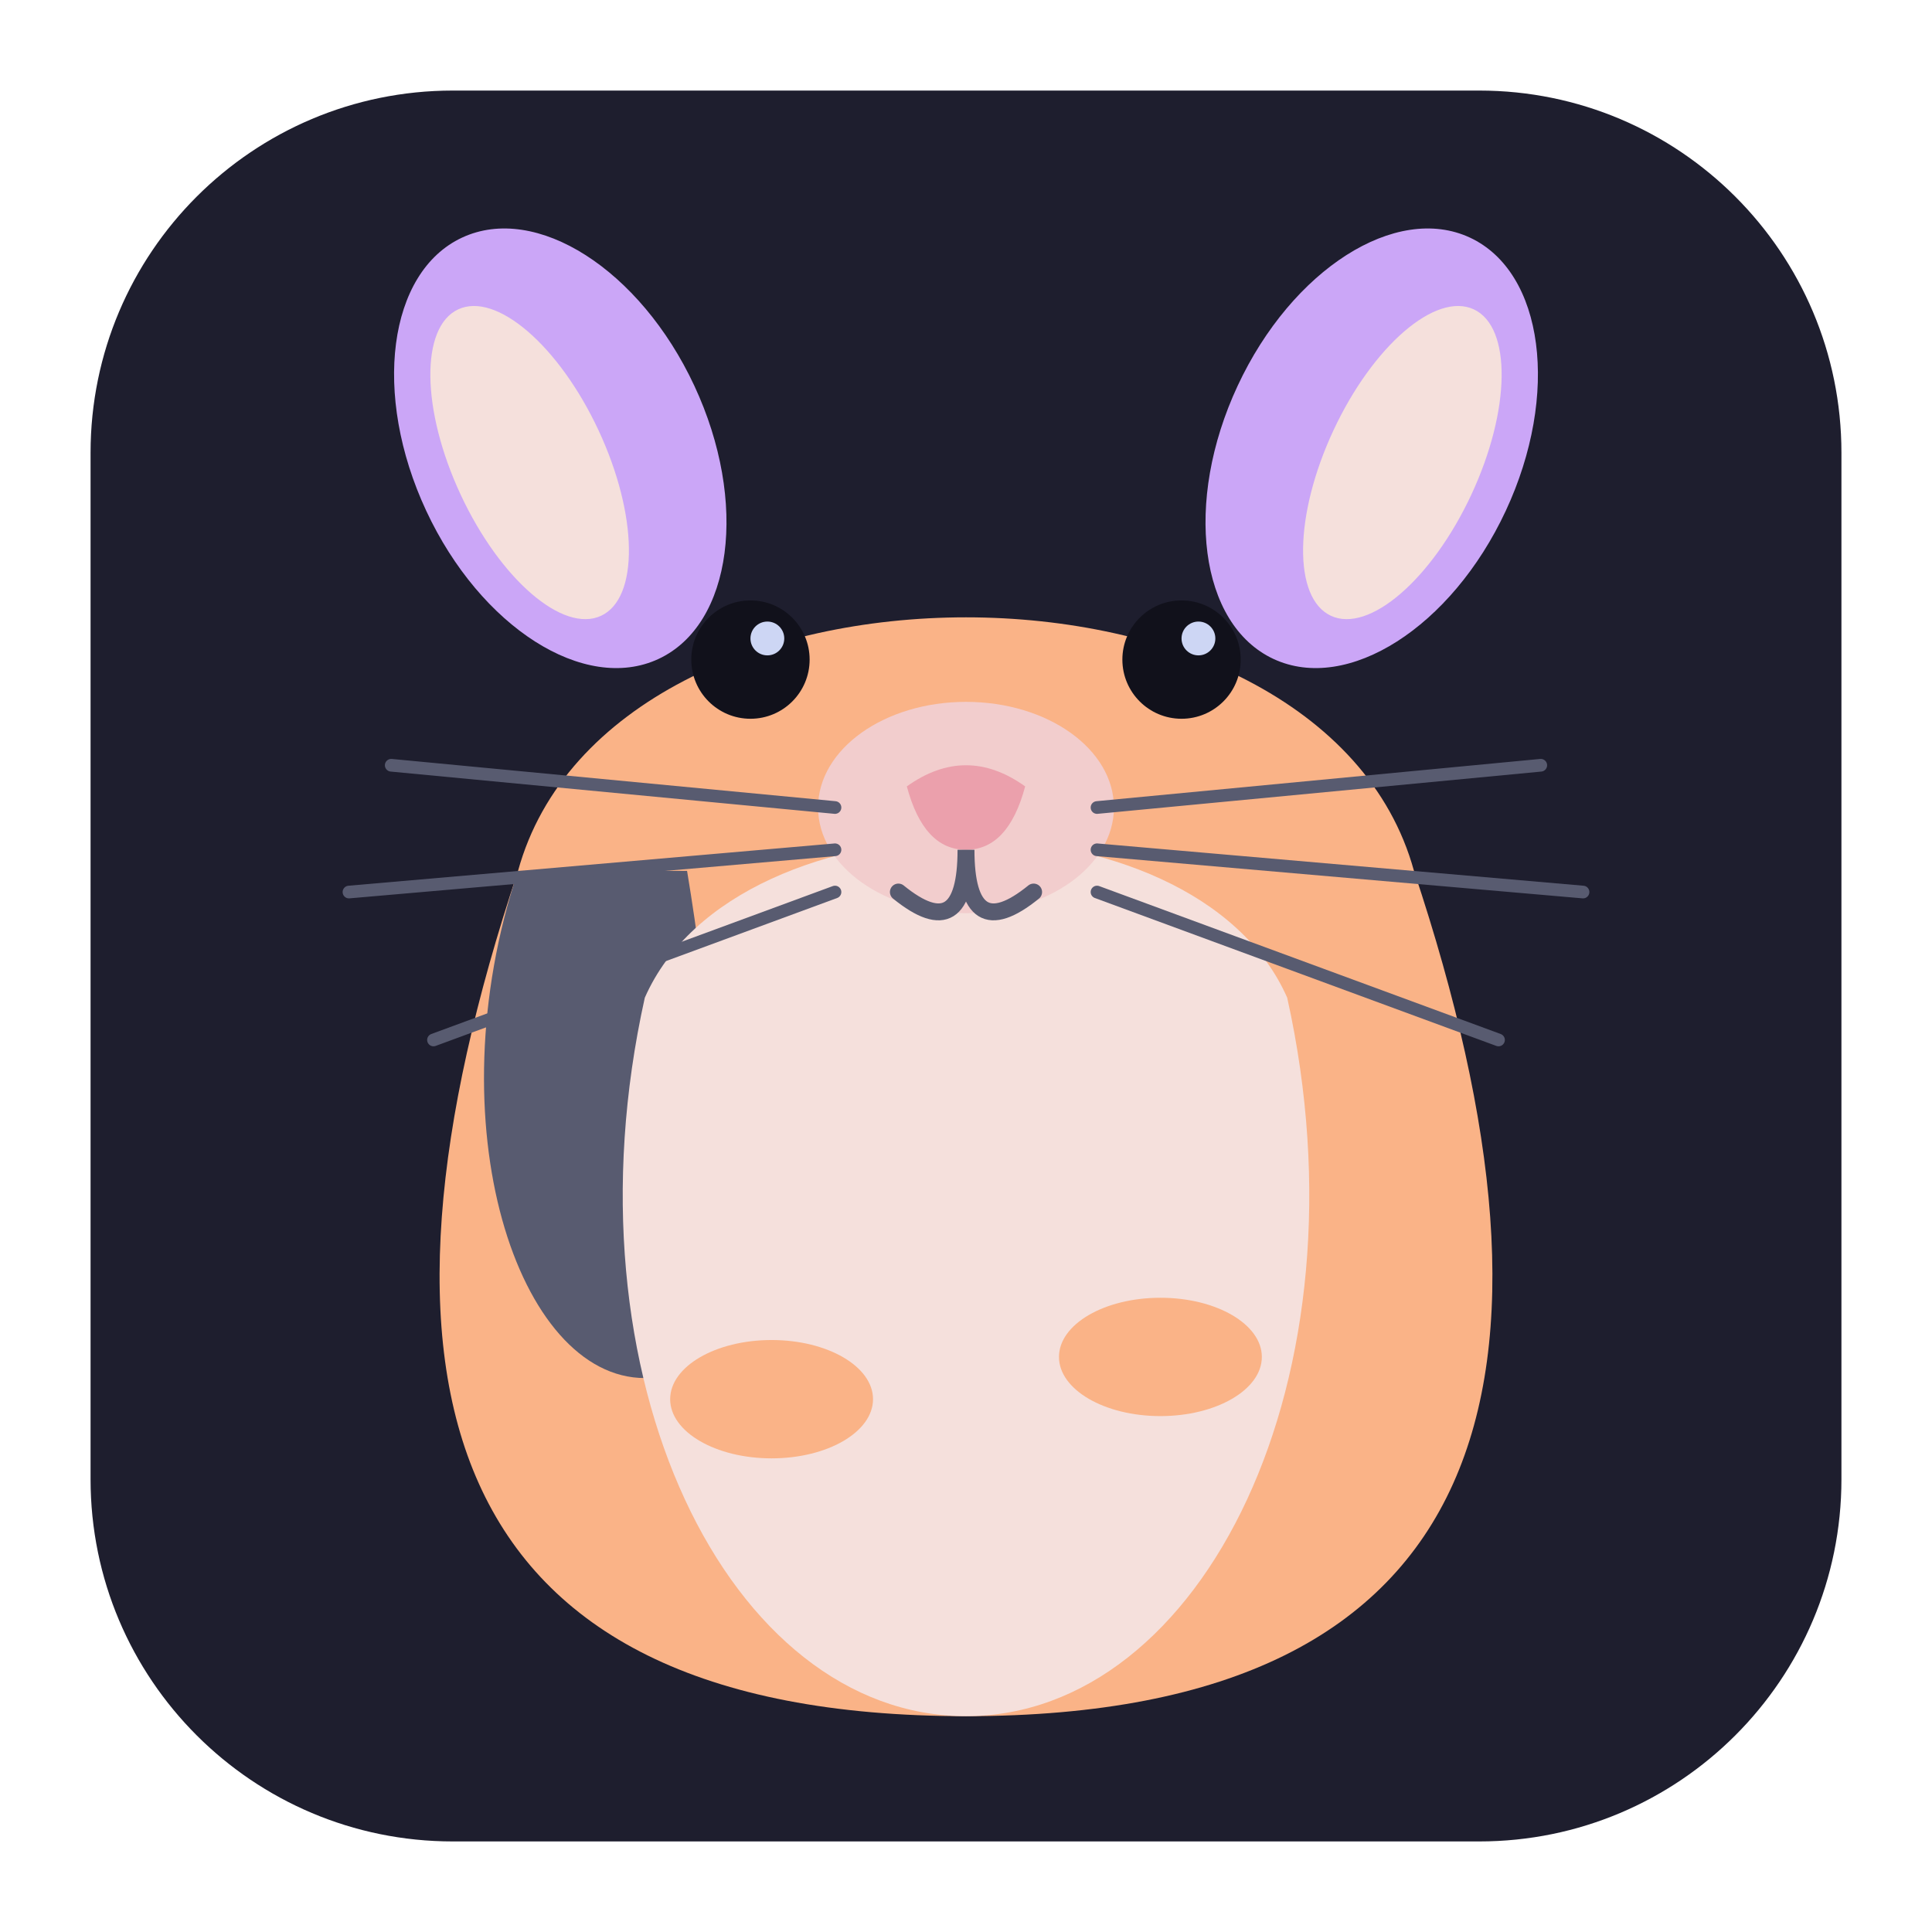
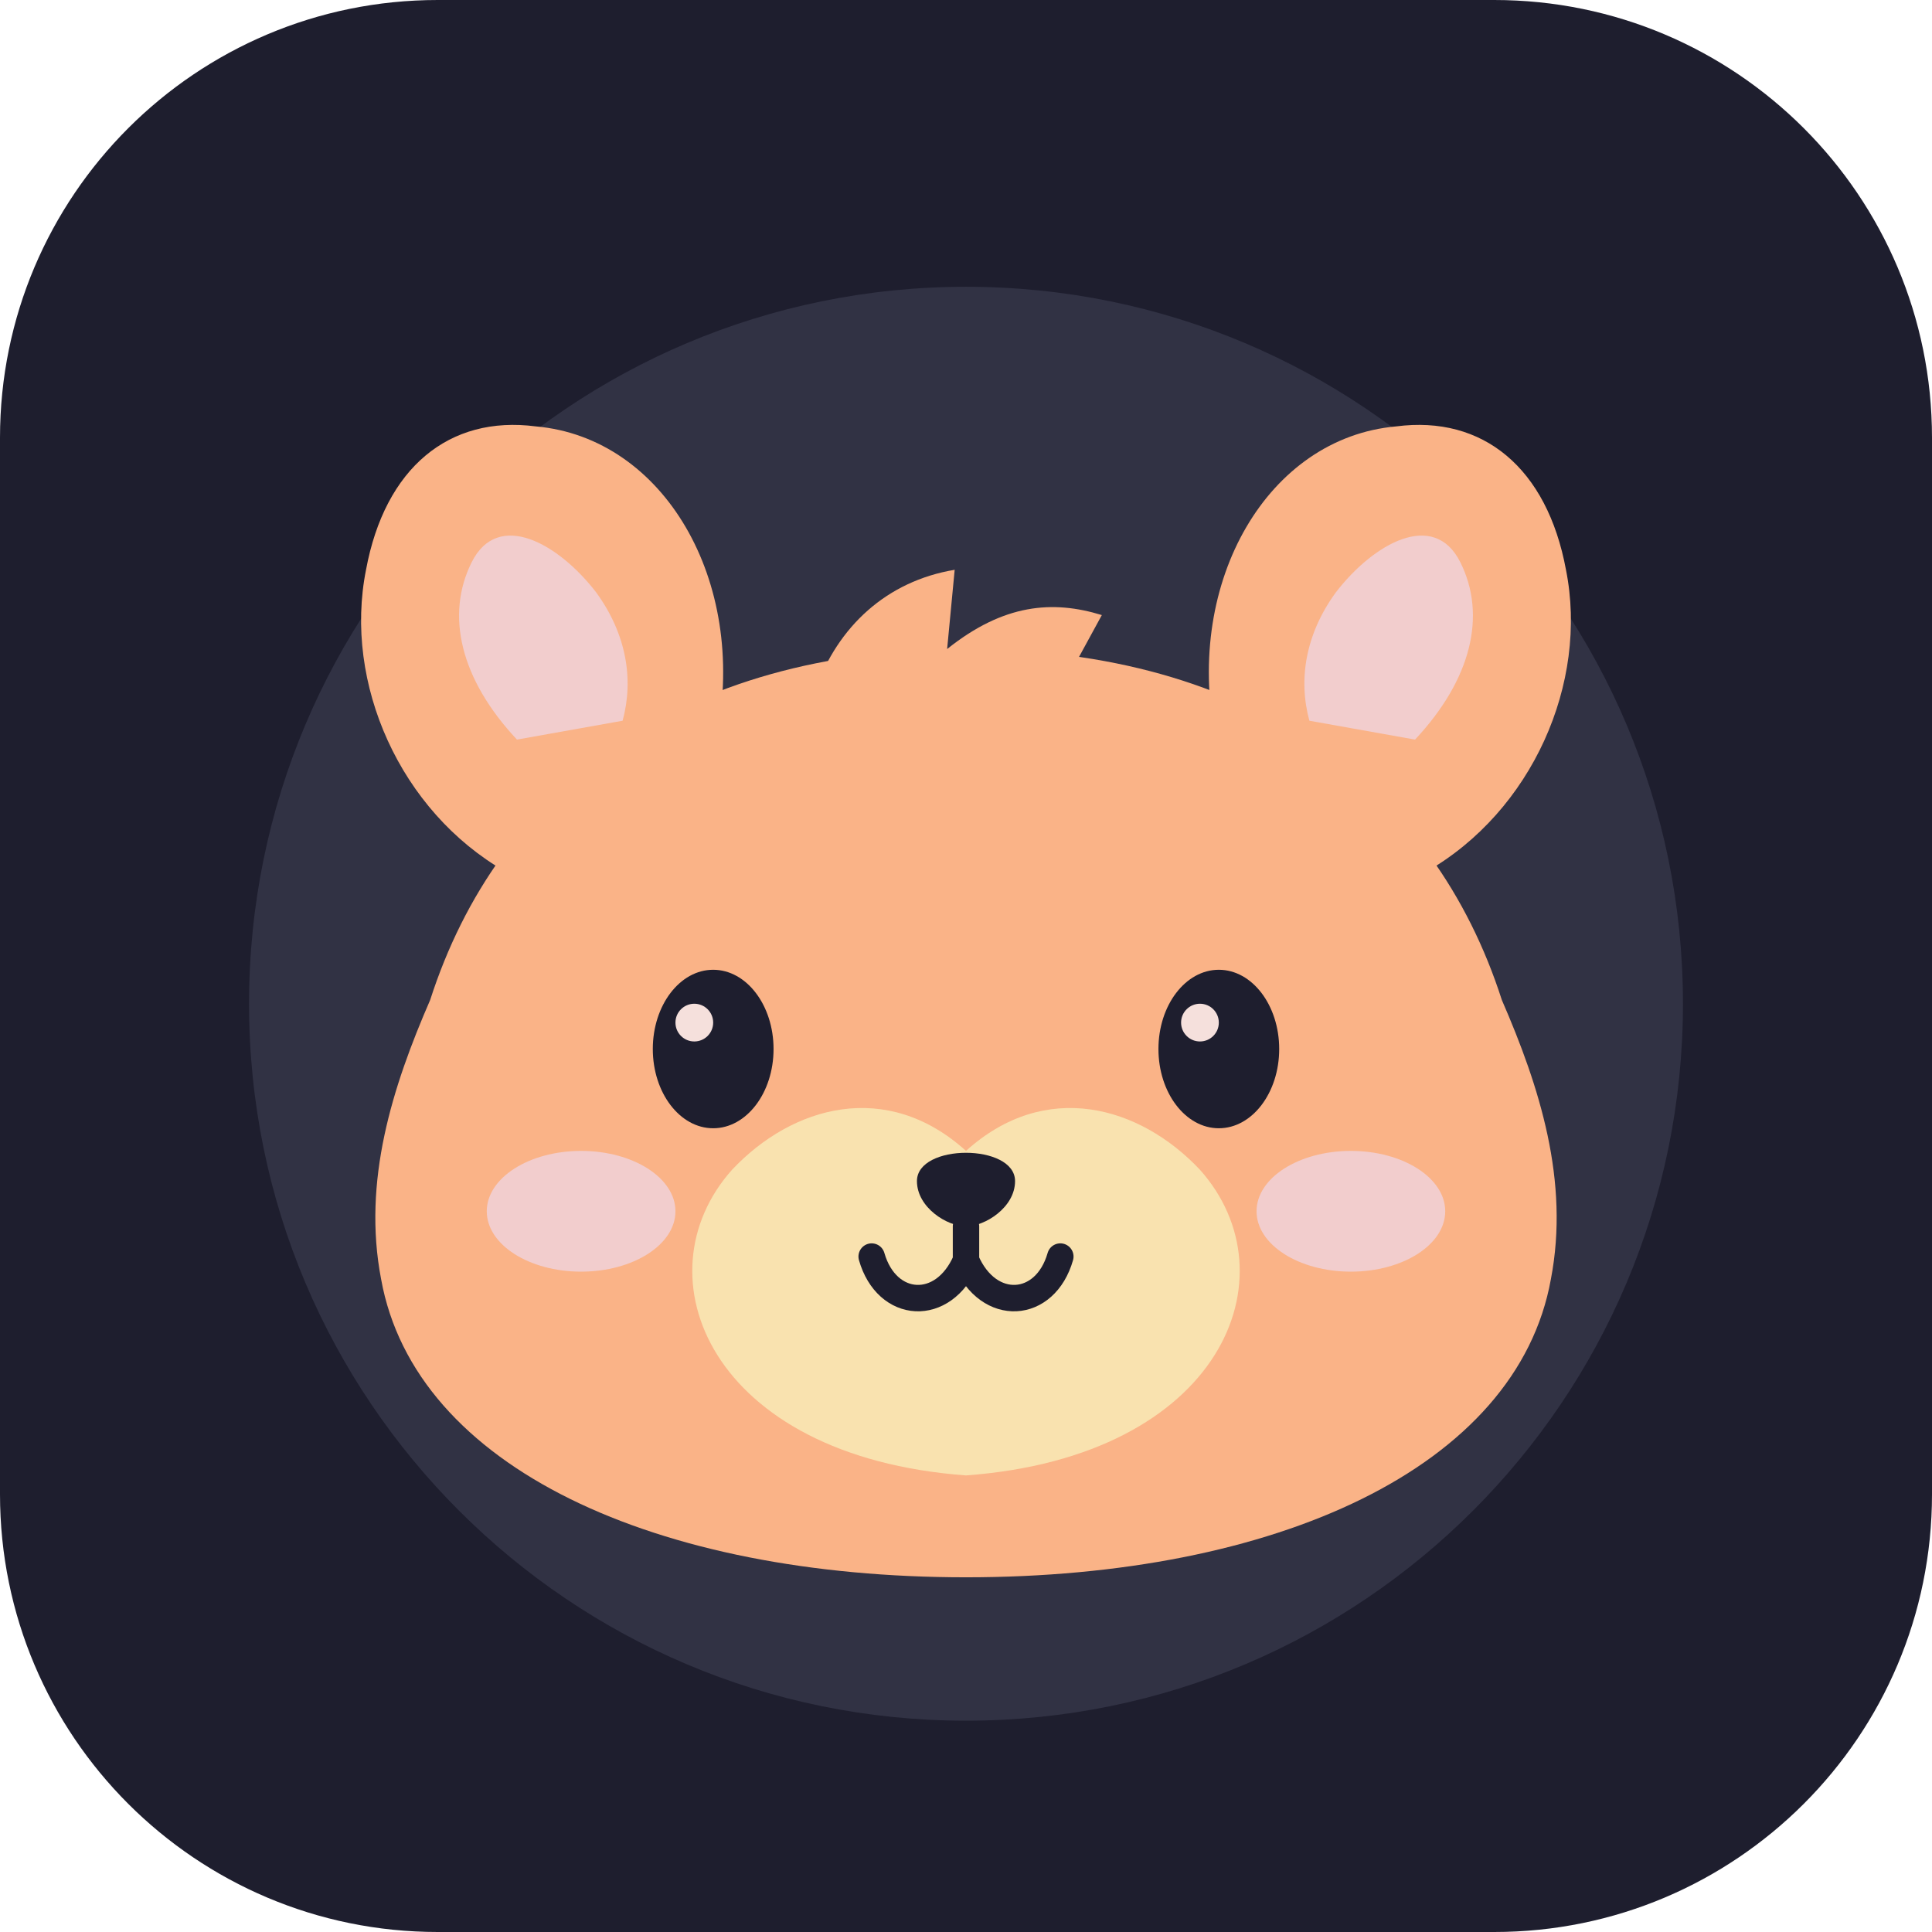
- <svg xmlns="http://www.w3.org/2000/svg" viewBox="0 0 512 512" width="100%" height="100%">
-   <rect x="24" y="24" width="464" height="464" rx="96" fill="#1E1E2E" />
-   <g transform="translate(256,256) scale(1.12) translate(-256,-282.5)">
-     <g transform="translate(160, 160) rotate(-25)">
-       <ellipse cx="0" cy="0" rx="35" ry="55" fill="#CBA6F7" />
-       <ellipse cx="-8" cy="0" rx="18" ry="40" fill="#F5E0DC" />
-     </g>
-     <g transform="translate(352, 160) rotate(25)">
-       <ellipse cx="0" cy="0" rx="35" ry="55" fill="#CBA6F7" />
-       <ellipse cx="8" cy="0" rx="18" ry="40" fill="#F5E0DC" />
-     </g>
-     <path d="M 150 260 C 110 380, 130 460, 256 460 C 382 460, 402 380, 362 260 C 340 180, 172 180, 150 260 Z" fill="#FAB387" />
-     <path d="M 150 260 C 130 320, 150 380, 180 380 C 200 380, 200 320, 190 260 Z" fill="#585B70" />
-     <path d="M 180 290 C 160 380, 200 460, 256 460 C 312 460, 352 380, 332 290 C 310 240, 202 240, 180 290 Z" fill="#F5E0DC" />
-     <ellipse cx="210" cy="385" rx="24" ry="14" fill="#FAB387" />
-     <ellipse cx="302" cy="375" rx="24" ry="14" fill="#FAB387" />
-     <ellipse cx="256" cy="245" rx="35" ry="25" fill="#F2CDCD" />
-     <circle cx="205" cy="210" r="14" fill="#11111B" />
-     <circle cx="209" cy="205" r="4" fill="#CDD6F4" />
-     <circle cx="307" cy="210" r="14" fill="#11111B" />
-     <circle cx="311" cy="205" r="4" fill="#CDD6F4" />
-     <path d="M 242 240 Q 256 230 270 240 Q 266 255 256 255 Q 246 255 242 240 Z" fill="#EBA0AC" />
-     <path d="M 240 265 Q 256 278 256 255 Q 256 278 272 265" fill="none" stroke="#585B70" stroke-width="4" stroke-linecap="round" />
-     <line x1="225" y1="245" x2="120" y2="235" stroke="#585B70" stroke-width="3" stroke-linecap="round" />
-     <line x1="225" y1="255" x2="110" y2="265" stroke="#585B70" stroke-width="3" stroke-linecap="round" />
-     <line x1="225" y1="265" x2="130" y2="300" stroke="#585B70" stroke-width="3" stroke-linecap="round" />
-     <line x1="287" y1="245" x2="392" y2="235" stroke="#585B70" stroke-width="3" stroke-linecap="round" />
-     <line x1="287" y1="255" x2="402" y2="265" stroke="#585B70" stroke-width="3" stroke-linecap="round" />
-     <line x1="287" y1="265" x2="382" y2="300" stroke="#585B70" stroke-width="3" stroke-linecap="round" />
-   </g>
+ <svg xmlns="http://www.w3.org/2000/svg" width="512" height="512" viewBox="0 0 512 512" fill="none" role="img" aria-labelledby="title desc">
+   <rect width="512" height="512" rx="116" fill="#1e1e2e" />
+   <circle cx="256" cy="266" r="190" fill="#313244" />
+   <path d="M134 231C106 215 91 181 97 151C102 124 119 110 142 113C176 116 198 154 190 195Z" fill="#fab387" />
+   <path d="M322 195C314 154 336 116 370 113C393 110 410 124 415 151C421 181 406 215 378 231Z" fill="#fab387" />
+   <path d="M137 196C122 180 118 163 125 149C132 135 148 144 158 157C166 168 168 180 165 191Z" fill="#f2cdcd" />
+   <path d="M347 191C344 180 346 168 354 157C364 144 380 135 387 149C394 163 390 180 375 196Z" fill="#f2cdcd" />
+   <path d="M256 172C180 172 132 209 114 265C104 288 96 313 101 339C110 389 174 418 256 418C338 418 402 389 411 339C416 313 408 288 398 265C380 209 332 172 256 172Z" fill="#fab387" />
+   <path d="M216 183C222 166 235 154 253 151L251 172C266 160 279 159 292 163L280 185Z" fill="#fab387" />
+   <path d="M256 305C235 286 210 293 194 310C169 338 188 386 256 391C324 386 343 338 318 310C302 293 277 286 256 305Z" fill="#f9e2af" />
+   <ellipse cx="154" cy="321" rx="25" ry="16" fill="#f2cdcd" />
+   <ellipse cx="358" cy="321" rx="25" ry="16" fill="#f2cdcd" />
+   <ellipse cx="189" cy="278" rx="16" ry="21" fill="#1e1e2e" />
+   <ellipse cx="323" cy="278" rx="16" ry="21" fill="#1e1e2e" />
+   <circle cx="184" cy="271" r="5" fill="#f5e0dc" />
+   <circle cx="318" cy="271" r="5" fill="#f5e0dc" />
+   <path d="M243 313C243 303 269 303 269 313C269 320 261 325 256 325C251 325 243 320 243 313Z" fill="#1e1e2e" />
+   <path d="M256 325V334M231 333C235 347 250 348 256 334C262 348 277 347 281 333" stroke="#1e1e2e" stroke-width="7" stroke-linecap="round" stroke-linejoin="round" />
</svg>
